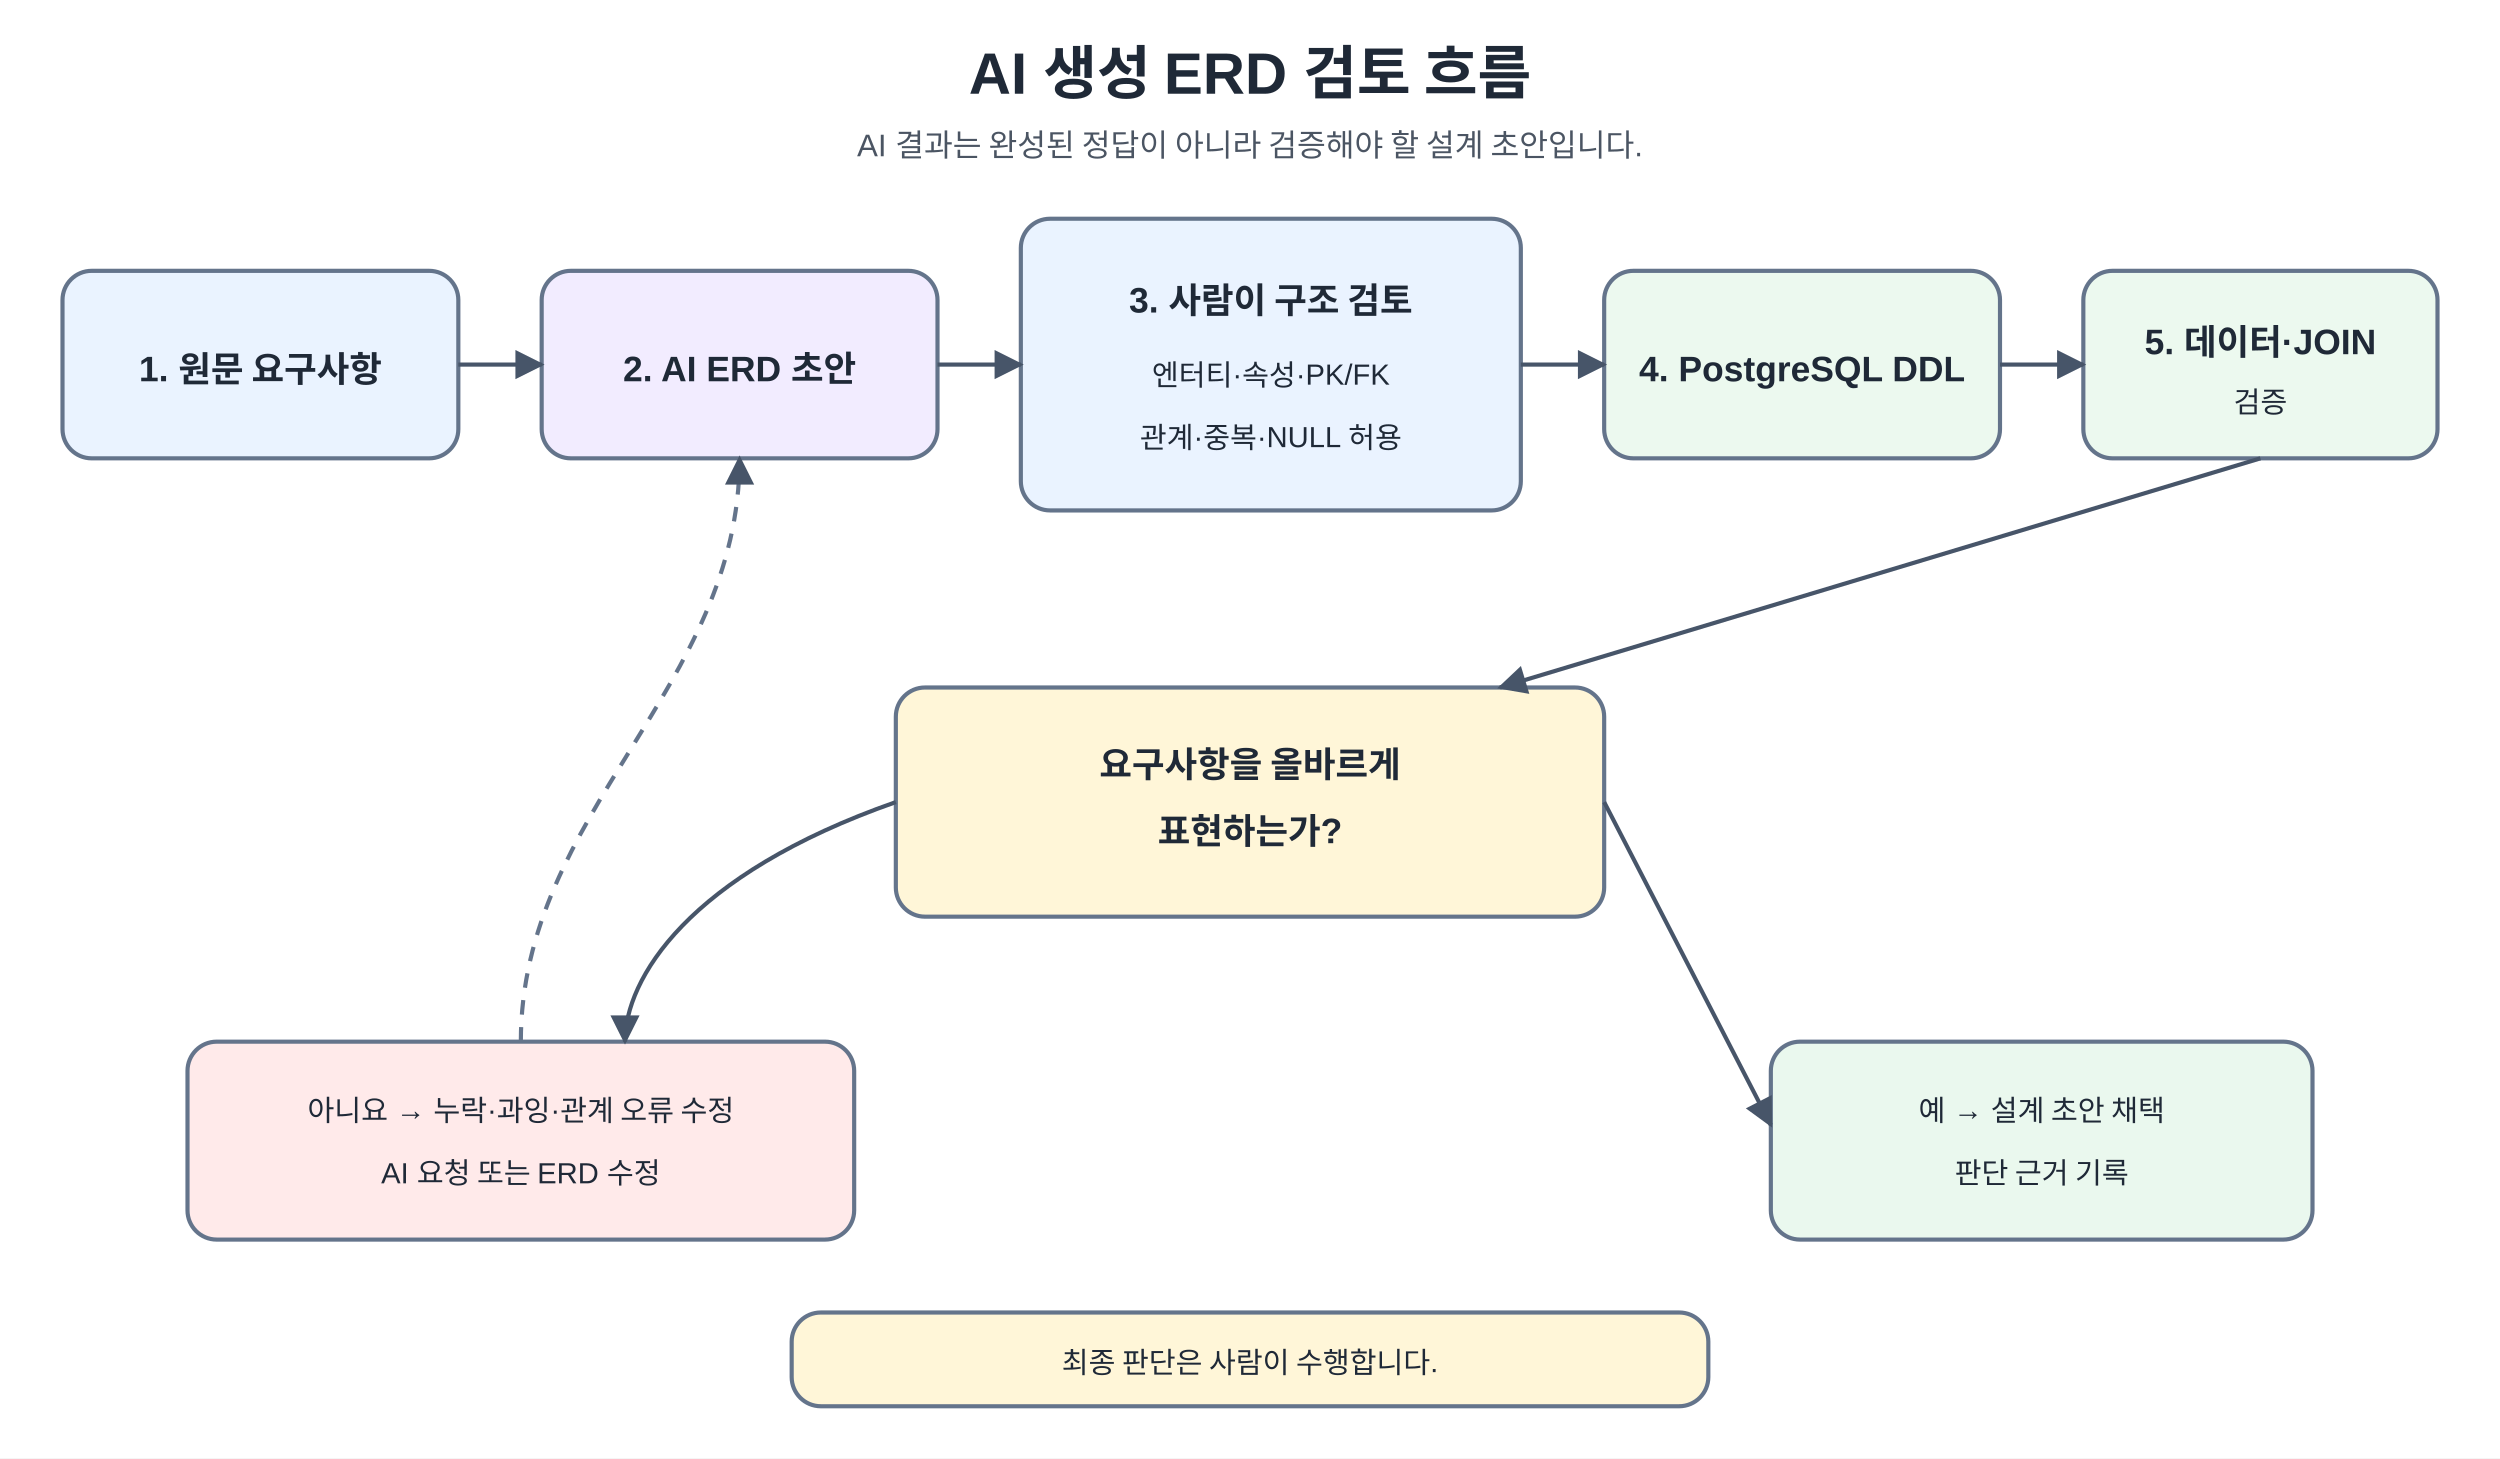
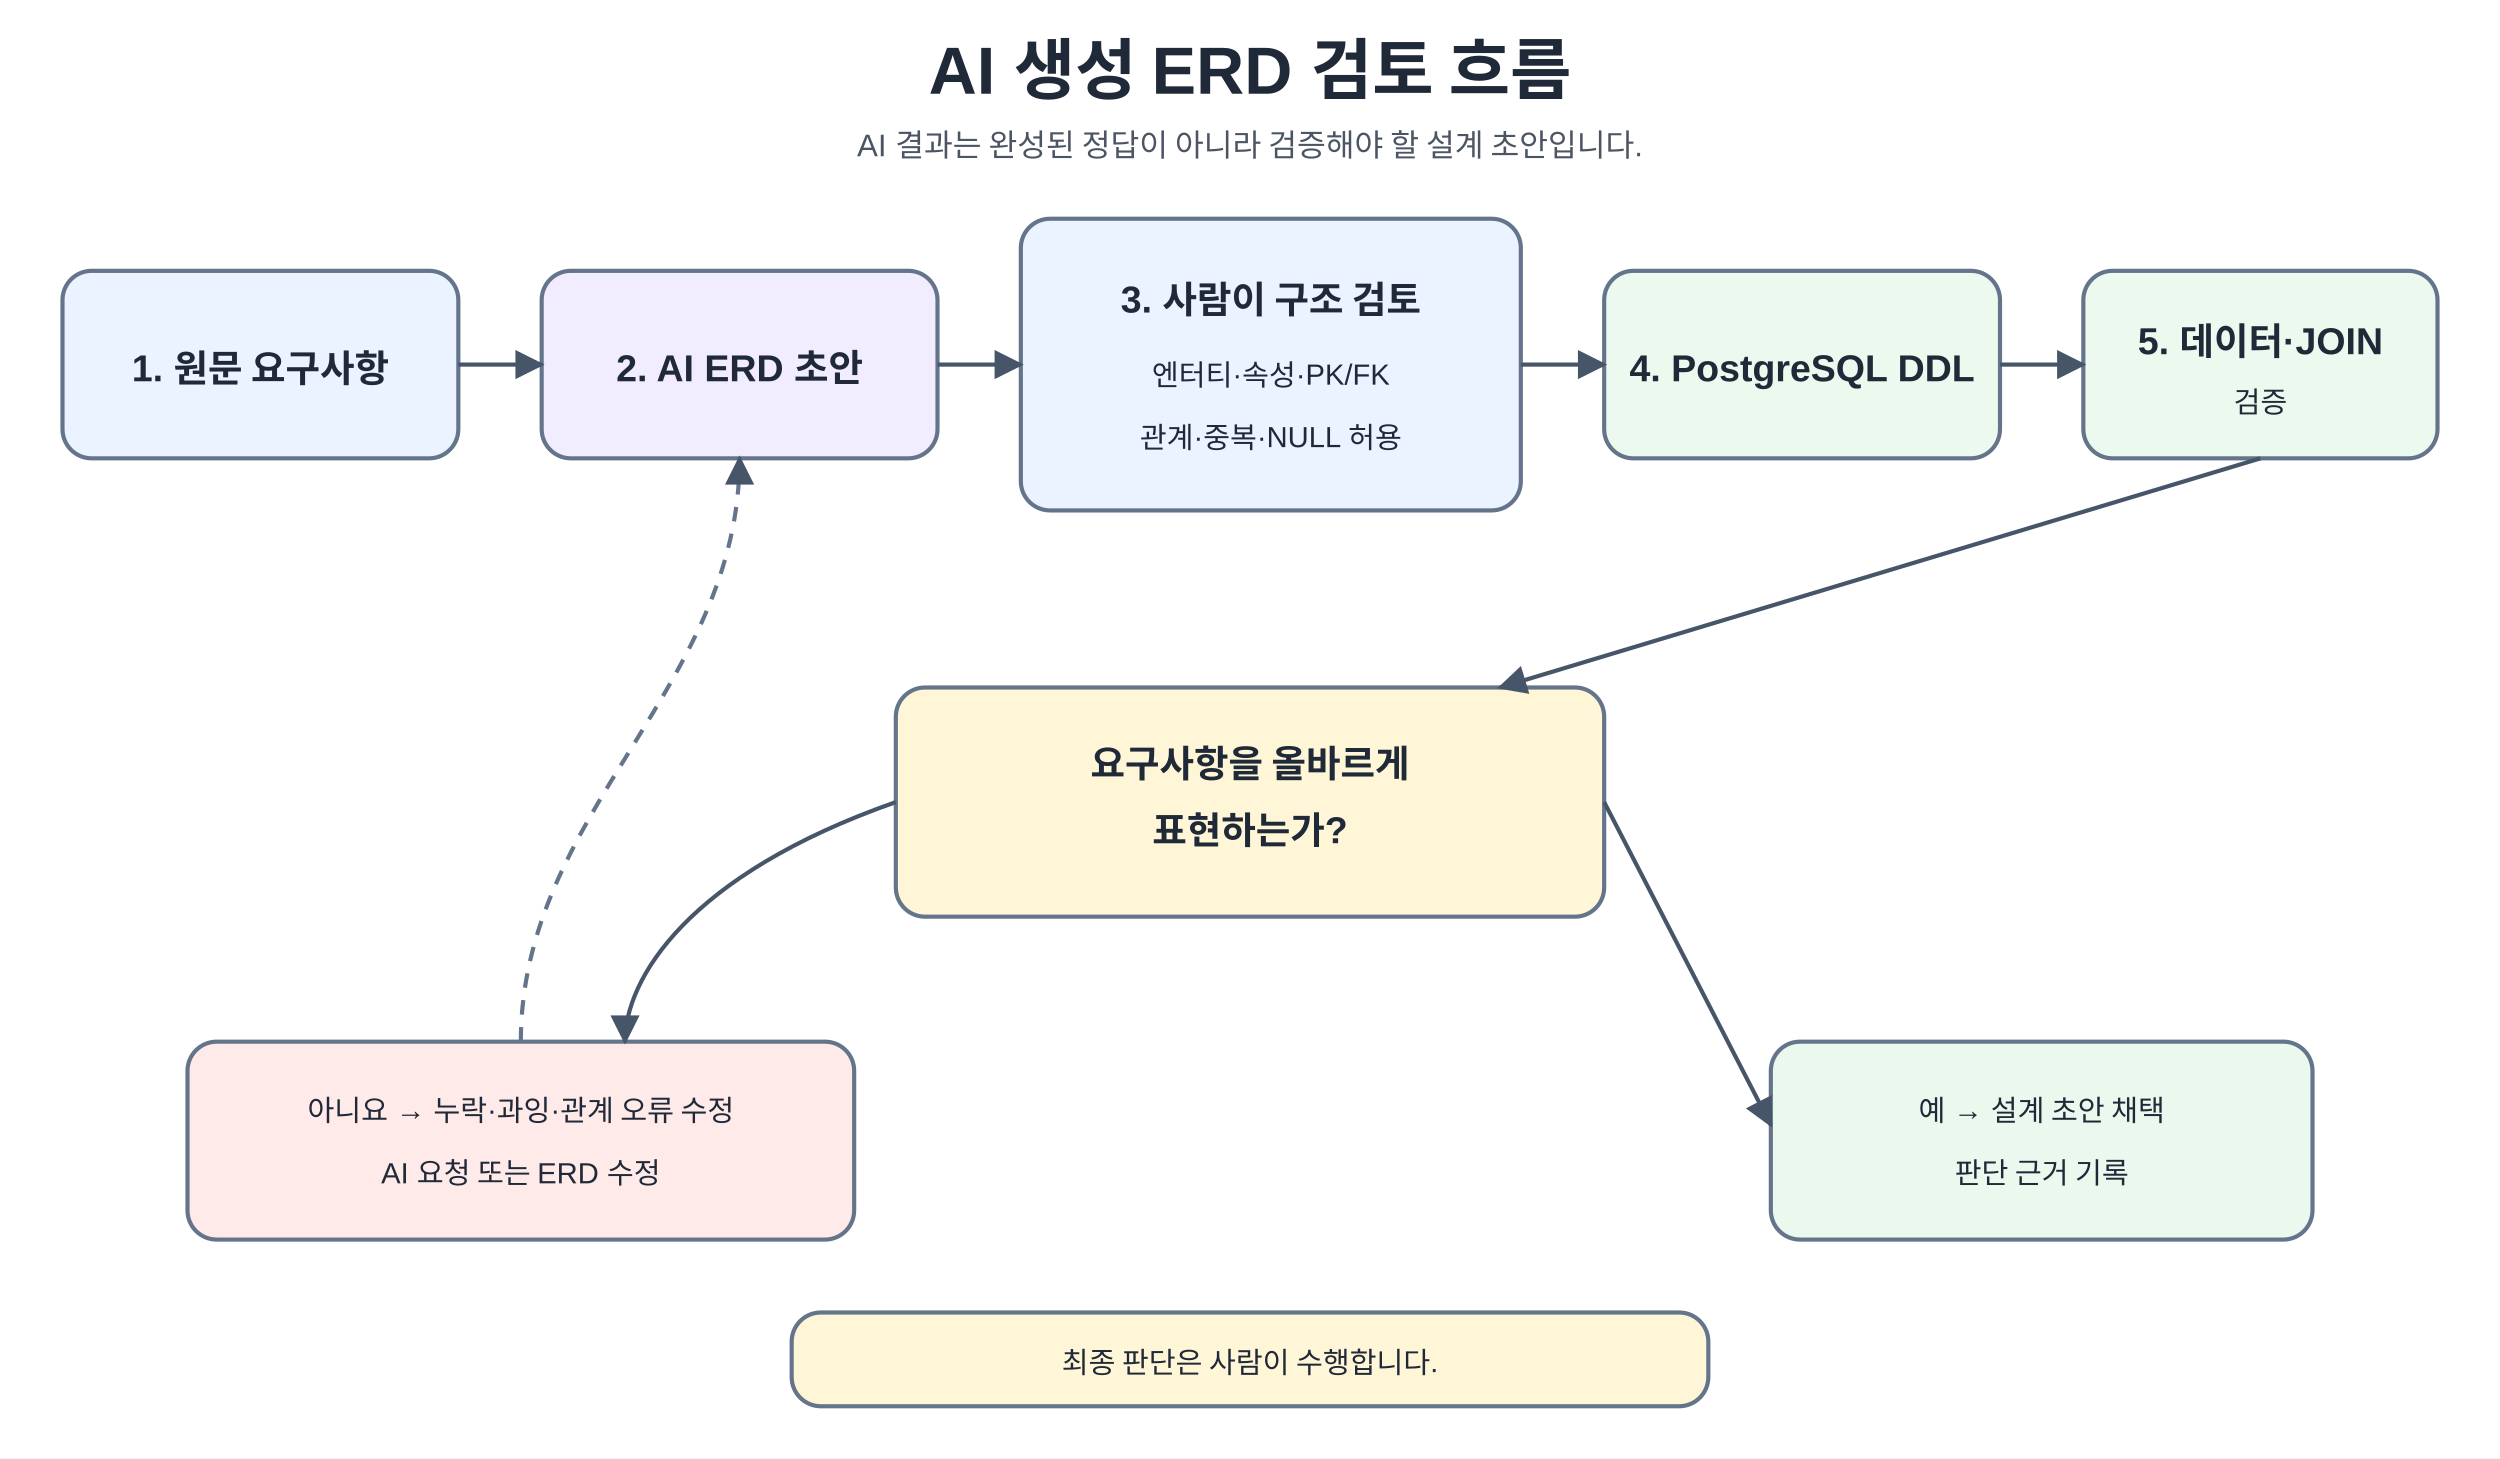
<svg xmlns="http://www.w3.org/2000/svg" width="100%" viewBox="0 0 1200 700" role="img" aria-labelledby="title desc">
-   <style>text{font-family:"Malgun Gothic","Apple SD Gothic Neo","Noto Sans KR",Arial,sans-serif;fill:#1f2937}.t{font-size:28px;font-weight:700}.s{font-size:15px;fill:#4b5563}.h{font-size:17px;font-weight:700}.b{font-size:14px}.box{stroke:#64748b;stroke-width:2;rx:14}.e{fill:#eaf3ff}.r{fill:#f2ecff}.a{fill:#ecf9ef}.q{fill:#fff6d8}.bad{fill:#ffeaea}.ok{fill:#eaf8ee}.line{stroke:#475569;stroke-width:2;fill:none}.dash{stroke:#64748b;stroke-width:2;stroke-dasharray:7 6;fill:none}</style>
+   <style>
+     text{font-family:"Malgun Gothic","Apple SD Gothic Neo","Noto Sans KR",Arial,sans-serif;fill:#1f2937}
+     .t{font-size:32px;font-weight:700}
+     .s{font-size:15px;fill:#4b5563}
+     .h{font-size:18px;font-weight:700}
+     .b{font-size:14px}
+     .box{stroke:#64748b;stroke-width:2;rx:14}
+     .e{fill:#eaf3ff}.r{fill:#f2ecff}.a{fill:#ecf9ef}.q{fill:#fff6d8}.bad{fill:#ffeaea}.ok{fill:#eaf8ee}
+     .line{stroke:#475569;stroke-width:2;fill:none}
+     .dash{stroke:#64748b;stroke-width:2;stroke-dasharray:7 6;fill:none}
+   </style>
  <defs>
    <marker id="ar" viewBox="0 0 10 10" refX="9" refY="5" markerWidth="7" markerHeight="7" orient="auto">
      <path d="M0 0L10 5L0 10z" fill="#475569" />
    </marker>
  </defs>
  <rect width="1200" height="700" fill="#fff" />
  <text x="600" y="45" text-anchor="middle" class="t">AI 생성 ERD 검토 흐름</text>
  <text x="600" y="75" text-anchor="middle" class="s">AI 결과는 완성된 정답이 아니라 검증해야 할 설계 초안입니다.</text>
  <rect x="30" y="130" width="190" height="90" class="box e" />
  <text x="125" y="183" text-anchor="middle" class="h">1. 원문 요구사항</text>
  <rect x="260" y="130" width="190" height="90" class="box r" />
  <text x="355" y="183" text-anchor="middle" class="h">2. AI ERD 초안</text>
  <rect x="490" y="105" width="240" height="140" class="box e" />
  <text x="610" y="150" text-anchor="middle" class="h">3. 사람이 구조 검토</text>
  <text x="610" y="185" text-anchor="middle" class="b">엔터티·속성·PK/FK</text>
  <text x="610" y="215" text-anchor="middle" class="b">관계·중복·NULL 허용</text>
  <rect x="770" y="130" width="190" height="90" class="box a" />
  <text x="865" y="183" text-anchor="middle" class="h">4. PostgreSQL DDL</text>
  <rect x="1000" y="130" width="170" height="90" class="box a" />
  <text x="1085" y="170" text-anchor="middle" class="h">5. 데이터·JOIN</text>
  <text x="1085" y="198" text-anchor="middle" class="b">검증</text>
  <line x1="220" y1="175" x2="260" y2="175" class="line" marker-end="url(#ar)" />
  <line x1="450" y1="175" x2="490" y2="175" class="line" marker-end="url(#ar)" />
  <line x1="730" y1="175" x2="770" y2="175" class="line" marker-end="url(#ar)" />
  <line x1="960" y1="175" x2="1000" y2="175" class="line" marker-end="url(#ar)" />
  <rect x="430" y="330" width="340" height="110" class="box q" />
  <text x="600" y="373" text-anchor="middle" class="h">요구사항을 올바르게</text>
  <text x="600" y="405" text-anchor="middle" class="h">표현하는가?</text>
  <line x1="1085" y1="220" x2="720" y2="330" class="line" marker-end="url(#ar)" />
  <rect x="850" y="500" width="260" height="95" class="box ok" />
  <text x="980" y="538" text-anchor="middle" class="b">예 → 설계 초안 채택</text>
  <text x="980" y="568" text-anchor="middle" class="b">판단 근거 기록</text>
  <line x1="770" y1="385" x2="850" y2="540" class="line" marker-end="url(#ar)" />
  <rect x="90" y="500" width="320" height="95" class="box bad" />
  <text x="250" y="538" text-anchor="middle" class="b">아니요 → 누락·과잉·관계 오류 수정</text>
  <text x="250" y="568" text-anchor="middle" class="b">AI 요청 또는 ERD 수정</text>
  <path d="M430 385C330 420 300 470 300 500" class="line" marker-end="url(#ar)" />
  <path d="M250 500C250 390 355 330 355 220" class="dash" marker-end="url(#ar)" />
  <rect x="380" y="630" width="440" height="45" class="box q" />
  <text x="600" y="659" text-anchor="middle" class="b">최종 판단은 사람이 수행합니다.</text>
</svg>
